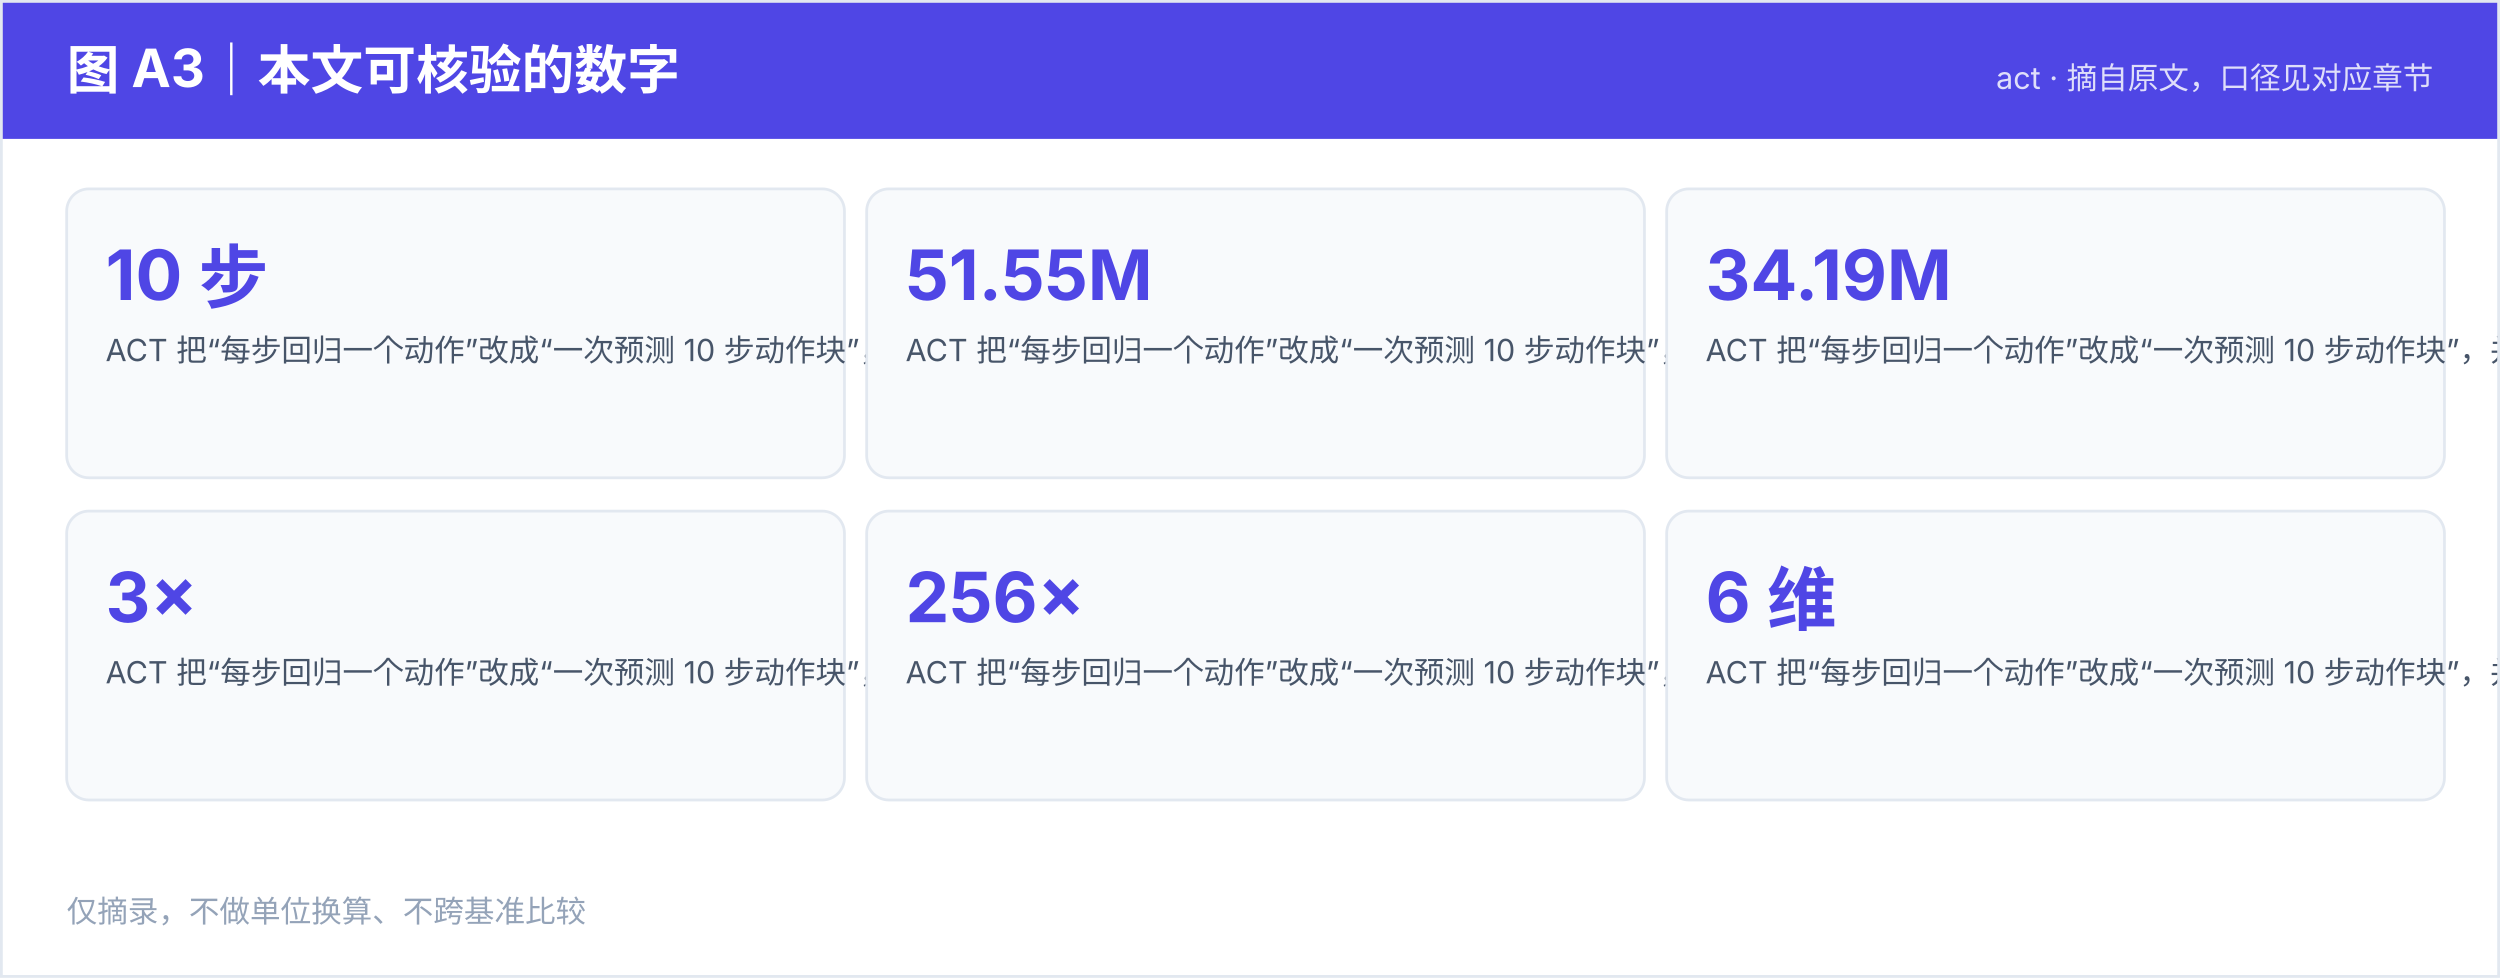
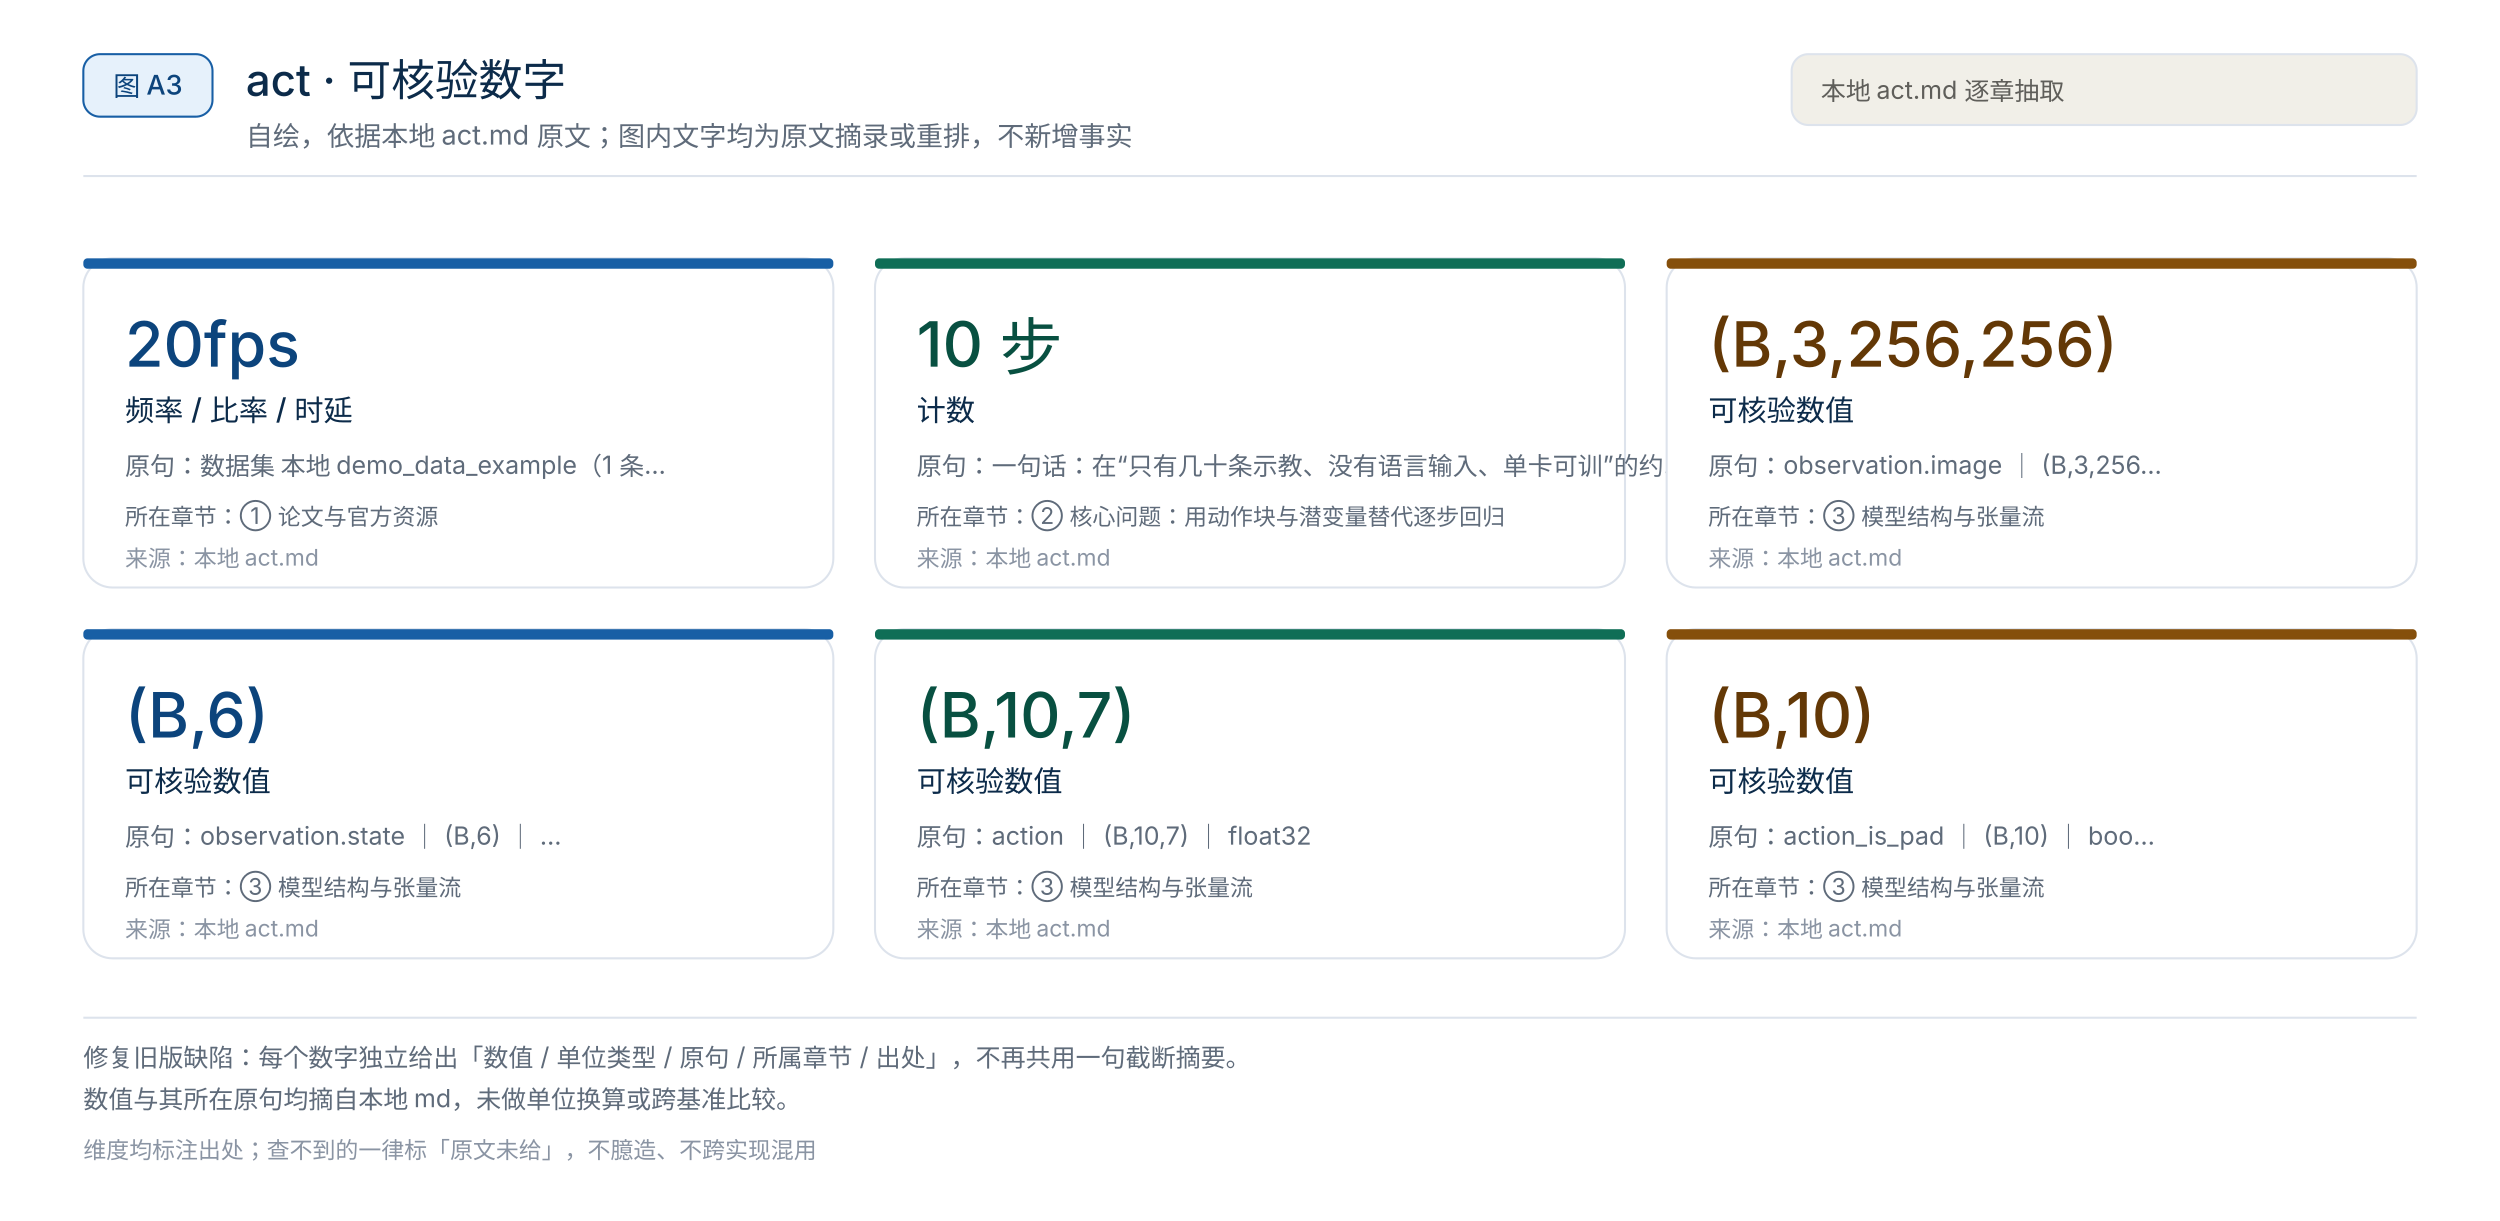
- <svg xmlns="http://www.w3.org/2000/svg" viewBox="0 0 900 352" width="900" height="352" font-family="PingFang SC, -apple-system, BlinkMacSystemFont, Microsoft YaHei, sans-serif">
-   <rect width="900" height="352" fill="#ffffff" />
-   <rect x="0" y="0" width="900" height="50" fill="#4f46e5" />
-   <text x="24" y="32" font-size="19" fill="#ffffff" font-weight="700" text-anchor="start">图 A3｜本文可核验的数字</text>
-   <text x="876" y="32" font-size="11" fill="#ffffff" font-weight="400" text-anchor="end" opacity="0.82">act · 摘自原文，口径见对应章节</text>
-   <rect x="24" y="68" width="280" height="104" rx="8" fill="#f8fafc" stroke="#e2e8f0" />
-   <text x="38" y="108" font-size="25" fill="#4f46e5" font-weight="700" text-anchor="start">10 步</text>
-   <text x="38" y="130" font-size="11" fill="#475569" font-weight="400" text-anchor="start">ACT 把“每步回归一个动作”改成“一次预测 10 步动作块”，并用一个只在</text>
-   <rect x="312" y="68" width="280" height="104" rx="8" fill="#f8fafc" stroke="#e2e8f0" />
-   <text x="326" y="108" font-size="25" fill="#4f46e5" font-weight="700" text-anchor="start">51.55M</text>
-   <text x="326" y="130" font-size="11" fill="#475569" font-weight="400" text-anchor="start">ACT 把“每步回归一个动作”改成“一次预测 10 步动作块”，并用一个只在</text>
-   <rect x="600" y="68" width="280" height="104" rx="8" fill="#f8fafc" stroke="#e2e8f0" />
-   <text x="614" y="108" font-size="25" fill="#4f46e5" font-weight="700" text-anchor="start">34.19M</text>
-   <text x="614" y="130" font-size="11" fill="#475569" font-weight="400" text-anchor="start">ACT 把“每步回归一个动作”改成“一次预测 10 步动作块”，并用一个只在</text>
-   <rect x="24" y="184" width="280" height="104" rx="8" fill="#f8fafc" stroke="#e2e8f0" />
-   <text x="38" y="224" font-size="25" fill="#4f46e5" font-weight="700" text-anchor="start">3×</text>
-   <text x="38" y="246" font-size="11" fill="#475569" font-weight="400" text-anchor="start">ACT 把“每步回归一个动作”改成“一次预测 10 步动作块”，并用一个只在</text>
-   <rect x="312" y="184" width="280" height="104" rx="8" fill="#f8fafc" stroke="#e2e8f0" />
-   <text x="326" y="224" font-size="25" fill="#4f46e5" font-weight="700" text-anchor="start">256×</text>
-   <text x="326" y="246" font-size="11" fill="#475569" font-weight="400" text-anchor="start">ACT 把“每步回归一个动作”改成“一次预测 10 步动作块”，并用一个只在</text>
-   <rect x="600" y="184" width="280" height="104" rx="8" fill="#f8fafc" stroke="#e2e8f0" />
-   <text x="614" y="224" font-size="25" fill="#4f46e5" font-weight="700" text-anchor="start">6 维</text>
-   <text x="614" y="246" font-size="11" fill="#475569" font-weight="400" text-anchor="start">ACT 把“每步回归一个动作”改成“一次预测 10 步动作块”，并用一个只在</text>
-   <text x="24" y="332" font-size="11" fill="#94a3b8" font-weight="400" text-anchor="start">仅摘录，不做单位换算、不跨基准比较</text>
-   <rect x="0.5" y="0.5" width="899" height="351" fill="none" stroke="#e2e8f0" />
+ <svg xmlns="http://www.w3.org/2000/svg" width="1200" height="586" viewBox="0 0 1200 586" role="img">
+   <defs>
+     <marker id="arrow" viewBox="0 0 10 10" refX="8" refY="5" markerWidth="6" markerHeight="6" orient="auto-start-reverse">
+       <path d="M2 1L8 5L2 9" fill="none" stroke="#185FA5" stroke-width="1.6" stroke-linecap="round" stroke-linejoin="round" />
+     </marker>
+   </defs>
+   <rect x="0" y="0" width="1200" height="586" rx="0" fill="#FFFFFF" stroke="#FFFFFF" stroke-width="1" />
+   <text x="118" y="46" font-family="-apple-system,BlinkMacSystemFont,'PingFang SC','Microsoft YaHei',sans-serif" font-size="21" font-weight="500" fill="#0C2B4A" text-anchor="start">act · 可核验数字</text>
+   <text x="118" y="70" font-family="-apple-system,BlinkMacSystemFont,'PingFang SC','Microsoft YaHei',sans-serif" font-size="13" font-weight="400" fill="#5F6B7A" text-anchor="start">自绘，依据本地 act.md 原文；图内文字均为原文摘录或重排，不新增事实</text>
+   <rect x="40" y="84" width="1120" height="1" rx="0" fill="#DDE3EC" stroke="#DDE3EC" stroke-width="0" />
+   <rect x="860" y="26" width="300" height="34" rx="8" fill="#F1EFE8" stroke="#DDE3EC" stroke-width="1" />
+   <text x="874" y="48" font-family="-apple-system,BlinkMacSystemFont,'PingFang SC','Microsoft YaHei',sans-serif" font-size="12" font-weight="400" fill="#5F5E5A" text-anchor="start">本地 act.md 逐章抽取</text>
+   <rect x="40" y="26" width="62" height="30" rx="8" fill="#E6F1FB" stroke="#185FA5" stroke-width="1" />
+   <text x="71" y="46" font-family="-apple-system,BlinkMacSystemFont,'PingFang SC','Microsoft YaHei',sans-serif" font-size="13" font-weight="500" fill="#0C447C" text-anchor="middle">图 A3</text>
+   <rect x="40" y="124" width="360" height="158" rx="14" fill="#FFFFFF" stroke="#DDE3EC" stroke-width="1" />
+   <rect x="40" y="124" width="360" height="5" rx="2" fill="#185FA5" stroke="#185FA5" stroke-width="0" />
+   <text x="60" y="176" font-family="-apple-system,BlinkMacSystemFont,'PingFang SC','Microsoft YaHei',sans-serif" font-size="30" font-weight="500" fill="#0C447C" text-anchor="start">20fps</text>
+   <text x="60" y="202" font-family="-apple-system,BlinkMacSystemFont,'PingFang SC','Microsoft YaHei',sans-serif" font-size="14" font-weight="500" fill="#0C2B4A" text-anchor="start">频率 / 比率 / 时延</text>
+   <text x="60" y="228" font-family="-apple-system,BlinkMacSystemFont,'PingFang SC','Microsoft YaHei',sans-serif" font-size="12" font-weight="400" fill="#5F6B7A" text-anchor="start">原句：数据集 本地 demo_data_example（1 条…</text>
+   <text x="60" y="252" font-family="-apple-system,BlinkMacSystemFont,'PingFang SC','Microsoft YaHei',sans-serif" font-size="11" font-weight="400" fill="#5F6B7A" text-anchor="start">所在章节：① 论文与官方资源</text>
+   <text x="60" y="272" font-family="-apple-system,BlinkMacSystemFont,'PingFang SC','Microsoft YaHei',sans-serif" font-size="11" font-weight="400" fill="#8A94A3" text-anchor="start">来源：本地 act.md</text>
+   <rect x="420" y="124" width="360" height="158" rx="14" fill="#FFFFFF" stroke="#DDE3EC" stroke-width="1" />
+   <rect x="420" y="124" width="360" height="5" rx="2" fill="#0F6E56" stroke="#0F6E56" stroke-width="0" />
+   <text x="440" y="176" font-family="-apple-system,BlinkMacSystemFont,'PingFang SC','Microsoft YaHei',sans-serif" font-size="30" font-weight="500" fill="#085041" text-anchor="start">10 步</text>
+   <text x="440" y="202" font-family="-apple-system,BlinkMacSystemFont,'PingFang SC','Microsoft YaHei',sans-serif" font-size="14" font-weight="500" fill="#0C2B4A" text-anchor="start">计数</text>
+   <text x="440" y="228" font-family="-apple-system,BlinkMacSystemFont,'PingFang SC','Microsoft YaHei',sans-serif" font-size="12" font-weight="400" fill="#5F6B7A" text-anchor="start">原句：一句话：在“只有几十条示教、没有语言输入、单卡可训”的约…</text>
+   <text x="440" y="252" font-family="-apple-system,BlinkMacSystemFont,'PingFang SC','Microsoft YaHei',sans-serif" font-size="11" font-weight="400" fill="#5F6B7A" text-anchor="start">所在章节：② 核心问题：用动作块与潜变量替代逐步回归</text>
+   <text x="440" y="272" font-family="-apple-system,BlinkMacSystemFont,'PingFang SC','Microsoft YaHei',sans-serif" font-size="11" font-weight="400" fill="#8A94A3" text-anchor="start">来源：本地 act.md</text>
+   <rect x="800" y="124" width="360" height="158" rx="14" fill="#FFFFFF" stroke="#DDE3EC" stroke-width="1" />
+   <rect x="800" y="124" width="360" height="5" rx="2" fill="#854F0B" stroke="#854F0B" stroke-width="0" />
+   <text x="820" y="176" font-family="-apple-system,BlinkMacSystemFont,'PingFang SC','Microsoft YaHei',sans-serif" font-size="30" font-weight="500" fill="#633806" text-anchor="start">(B,3,256,256)</text>
+   <text x="820" y="202" font-family="-apple-system,BlinkMacSystemFont,'PingFang SC','Microsoft YaHei',sans-serif" font-size="14" font-weight="500" fill="#0C2B4A" text-anchor="start">可核验数值</text>
+   <text x="820" y="228" font-family="-apple-system,BlinkMacSystemFont,'PingFang SC','Microsoft YaHei',sans-serif" font-size="12" font-weight="400" fill="#5F6B7A" text-anchor="start">原句：observation.image ｜ (B,3,256…</text>
+   <text x="820" y="252" font-family="-apple-system,BlinkMacSystemFont,'PingFang SC','Microsoft YaHei',sans-serif" font-size="11" font-weight="400" fill="#5F6B7A" text-anchor="start">所在章节：③ 模型结构与张量流</text>
+   <text x="820" y="272" font-family="-apple-system,BlinkMacSystemFont,'PingFang SC','Microsoft YaHei',sans-serif" font-size="11" font-weight="400" fill="#8A94A3" text-anchor="start">来源：本地 act.md</text>
+   <rect x="40" y="302" width="360" height="158" rx="14" fill="#FFFFFF" stroke="#DDE3EC" stroke-width="1" />
+   <rect x="40" y="302" width="360" height="5" rx="2" fill="#185FA5" stroke="#185FA5" stroke-width="0" />
+   <text x="60" y="354" font-family="-apple-system,BlinkMacSystemFont,'PingFang SC','Microsoft YaHei',sans-serif" font-size="30" font-weight="500" fill="#0C447C" text-anchor="start">(B,6)</text>
+   <text x="60" y="380" font-family="-apple-system,BlinkMacSystemFont,'PingFang SC','Microsoft YaHei',sans-serif" font-size="14" font-weight="500" fill="#0C2B4A" text-anchor="start">可核验数值</text>
+   <text x="60" y="406" font-family="-apple-system,BlinkMacSystemFont,'PingFang SC','Microsoft YaHei',sans-serif" font-size="12" font-weight="400" fill="#5F6B7A" text-anchor="start">原句：observation.state ｜ (B,6) ｜ …</text>
+   <text x="60" y="430" font-family="-apple-system,BlinkMacSystemFont,'PingFang SC','Microsoft YaHei',sans-serif" font-size="11" font-weight="400" fill="#5F6B7A" text-anchor="start">所在章节：③ 模型结构与张量流</text>
+   <text x="60" y="450" font-family="-apple-system,BlinkMacSystemFont,'PingFang SC','Microsoft YaHei',sans-serif" font-size="11" font-weight="400" fill="#8A94A3" text-anchor="start">来源：本地 act.md</text>
+   <rect x="420" y="302" width="360" height="158" rx="14" fill="#FFFFFF" stroke="#DDE3EC" stroke-width="1" />
+   <rect x="420" y="302" width="360" height="5" rx="2" fill="#0F6E56" stroke="#0F6E56" stroke-width="0" />
+   <text x="440" y="354" font-family="-apple-system,BlinkMacSystemFont,'PingFang SC','Microsoft YaHei',sans-serif" font-size="30" font-weight="500" fill="#085041" text-anchor="start">(B,10,7)</text>
+   <text x="440" y="380" font-family="-apple-system,BlinkMacSystemFont,'PingFang SC','Microsoft YaHei',sans-serif" font-size="14" font-weight="500" fill="#0C2B4A" text-anchor="start">可核验数值</text>
+   <text x="440" y="406" font-family="-apple-system,BlinkMacSystemFont,'PingFang SC','Microsoft YaHei',sans-serif" font-size="12" font-weight="400" fill="#5F6B7A" text-anchor="start">原句：action ｜ (B,10,7) ｜ float32</text>
+   <text x="440" y="430" font-family="-apple-system,BlinkMacSystemFont,'PingFang SC','Microsoft YaHei',sans-serif" font-size="11" font-weight="400" fill="#5F6B7A" text-anchor="start">所在章节：③ 模型结构与张量流</text>
+   <text x="440" y="450" font-family="-apple-system,BlinkMacSystemFont,'PingFang SC','Microsoft YaHei',sans-serif" font-size="11" font-weight="400" fill="#8A94A3" text-anchor="start">来源：本地 act.md</text>
+   <rect x="800" y="302" width="360" height="158" rx="14" fill="#FFFFFF" stroke="#DDE3EC" stroke-width="1" />
+   <rect x="800" y="302" width="360" height="5" rx="2" fill="#854F0B" stroke="#854F0B" stroke-width="0" />
+   <text x="820" y="354" font-family="-apple-system,BlinkMacSystemFont,'PingFang SC','Microsoft YaHei',sans-serif" font-size="30" font-weight="500" fill="#633806" text-anchor="start">(B,10)</text>
+   <text x="820" y="380" font-family="-apple-system,BlinkMacSystemFont,'PingFang SC','Microsoft YaHei',sans-serif" font-size="14" font-weight="500" fill="#0C2B4A" text-anchor="start">可核验数值</text>
+   <text x="820" y="406" font-family="-apple-system,BlinkMacSystemFont,'PingFang SC','Microsoft YaHei',sans-serif" font-size="12" font-weight="400" fill="#5F6B7A" text-anchor="start">原句：action_is_pad ｜ (B,10) ｜ boo…</text>
+   <text x="820" y="430" font-family="-apple-system,BlinkMacSystemFont,'PingFang SC','Microsoft YaHei',sans-serif" font-size="11" font-weight="400" fill="#5F6B7A" text-anchor="start">所在章节：③ 模型结构与张量流</text>
+   <text x="820" y="450" font-family="-apple-system,BlinkMacSystemFont,'PingFang SC','Microsoft YaHei',sans-serif" font-size="11" font-weight="400" fill="#8A94A3" text-anchor="start">来源：本地 act.md</text>
+   <rect x="40" y="488" width="1120" height="1" rx="0" fill="#DDE3EC" stroke="#DDE3EC" stroke-width="0" />
+   <text x="40" y="512" font-family="-apple-system,BlinkMacSystemFont,'PingFang SC','Microsoft YaHei',sans-serif" font-size="12" font-weight="400" fill="#5F6B7A" text-anchor="start">修复旧版缺陷：每个数字独立给出「数值 / 单位类型 / 原句 / 所属章节 / 出处」，不再共用一句截断摘要。</text>
+   <text x="40" y="532" font-family="-apple-system,BlinkMacSystemFont,'PingFang SC','Microsoft YaHei',sans-serif" font-size="12" font-weight="400" fill="#5F6B7A" text-anchor="start">数值与其所在原句均摘自本地 md，未做单位换算或跨基准比较。</text>
+   <text x="40" y="556" font-family="-apple-system,BlinkMacSystemFont,'PingFang SC','Microsoft YaHei',sans-serif" font-size="11" font-weight="400" fill="#8A94A3" text-anchor="start">维度均标注出处；查不到的一律标「原文未给」，不臆造、不跨实现混用</text>
</svg>
